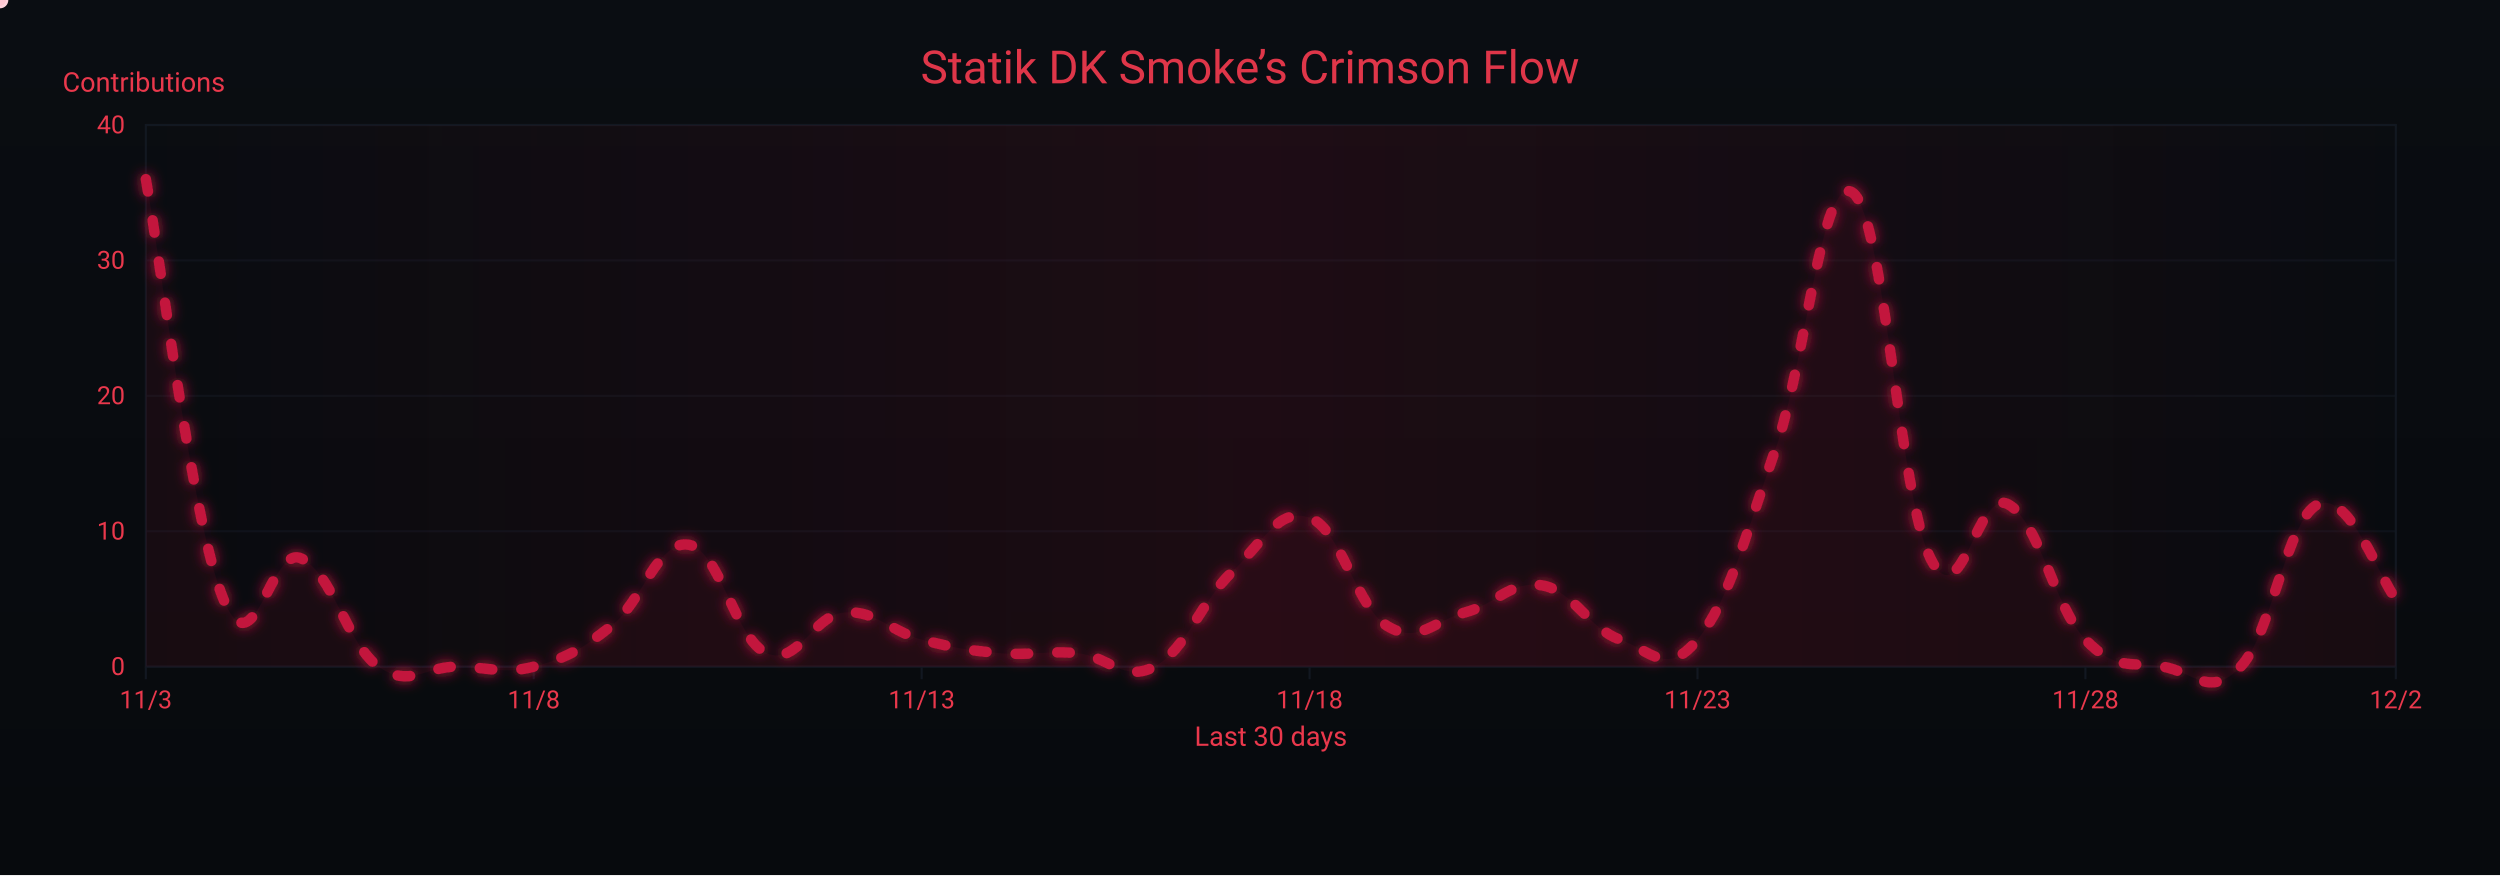
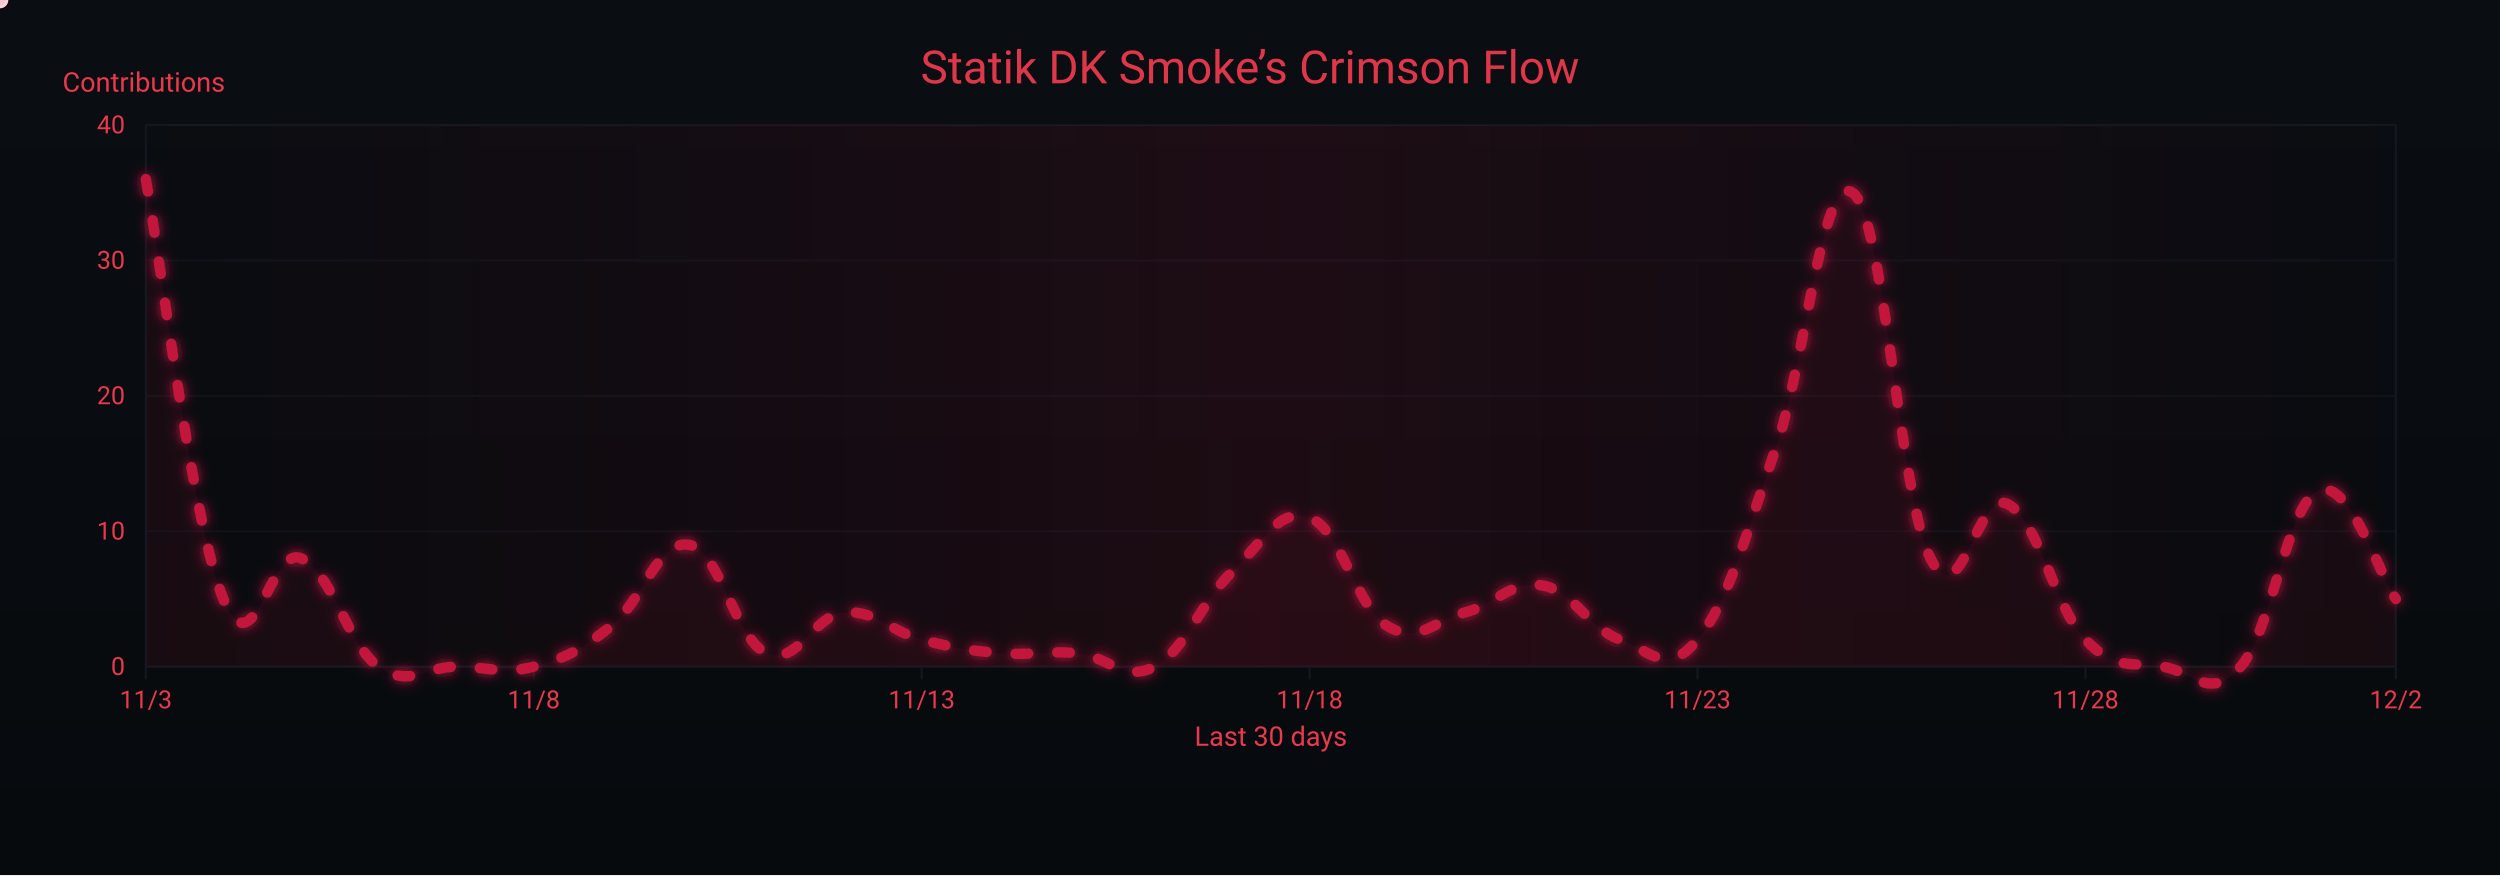
<svg xmlns="http://www.w3.org/2000/svg" width="1200" height="420" viewBox="0 0 1200 420" role="img" aria-label="Crimson Flow Graph">
  <defs>
    <linearGradient id="bgGrad" x1="0" y1="0" x2="0" y2="1">
      <stop offset="0%" stop-color="#0a0d12" />
      <stop offset="100%" stop-color="#070a0d" />
    </linearGradient>
    <filter id="glow">
      <feGaussianBlur stdDeviation="3" result="b1" />
      <feMerge>
        <feMergeNode in="b1" />
        <feMergeNode in="SourceGraphic" />
      </feMerge>
    </filter>
    <linearGradient id="sheen" x1="0" y1="0" x2="1" y2="0">
      <stop offset="0%" stop-color="#9b0e2a" stop-opacity="0" />
      <stop offset="50%" stop-color="#9b0e2a" stop-opacity=".14" />
      <stop offset="100%" stop-color="#9b0e2a" stop-opacity="0" />
      <animateTransform attributeName="gradientTransform" type="translate" from="-1 0" to="1 0" dur="9s" repeatCount="indefinite" />
    </linearGradient>
  </defs>
  <rect width="1200" height="420" fill="url(#bgGrad)" />
  <rect x="70" y="60" width="1080" height="260" fill="none" stroke="#121821" stroke-width="1" />
  <g font-family="ui-sans-serif,system-ui,-apple-system,Segoe UI,Roboto,Ubuntu,Arial" font-size="12">
    <path d="M70,320.0 H1150" stroke="#121821" stroke-width="1" opacity="0.6" />
    <text x="60" y="324.0" text-anchor="end" fill="#ea384c">0</text>
    <path d="M70,255.0 H1150" stroke="#121821" stroke-width="1" opacity="0.6" />
    <text x="60" y="259.0" text-anchor="end" fill="#ea384c">10</text>
    <path d="M70,190.0 H1150" stroke="#121821" stroke-width="1" opacity="0.6" />
    <text x="60" y="194.0" text-anchor="end" fill="#ea384c">20</text>
    <path d="M70,125.0 H1150" stroke="#121821" stroke-width="1" opacity="0.6" />
    <text x="60" y="129.0" text-anchor="end" fill="#ea384c">30</text>
    <path d="M70,60.0 H1150" stroke="#121821" stroke-width="1" opacity="0.6" />
    <text x="60" y="64.0" text-anchor="end" fill="#ea384c">40</text>
    <text x="30" y="44" fill="#ea384c" font-size="13">Contributions</text>
  </g>
  <g font-family="ui-sans-serif,system-ui,-apple-system,Segoe UI,Roboto,Ubuntu,Arial" font-size="12">
    <path d="M70.0,320 V326" stroke="#121821" stroke-width="1" />
    <text x="70.0" y="340" text-anchor="middle" fill="#ea384c">11/3</text>
    <path d="M256.2,320 V326" stroke="#121821" stroke-width="1" />
    <text x="256.2" y="340" text-anchor="middle" fill="#ea384c">11/8</text>
    <path d="M442.4,320 V326" stroke="#121821" stroke-width="1" />
    <text x="442.4" y="340" text-anchor="middle" fill="#ea384c">11/13</text>
    <path d="M628.6,320 V326" stroke="#121821" stroke-width="1" />
    <text x="628.6" y="340" text-anchor="middle" fill="#ea384c">11/18</text>
    <path d="M814.8,320 V326" stroke="#121821" stroke-width="1" />
    <text x="814.8" y="340" text-anchor="middle" fill="#ea384c">11/23</text>
    <path d="M1001.0,320 V326" stroke="#121821" stroke-width="1" />
    <text x="1001.0" y="340" text-anchor="middle" fill="#ea384c">11/28</text>
    <path d="M1150.0,320 V326" stroke="#121821" stroke-width="1" />
    <text x="1150.0" y="340" text-anchor="middle" fill="#ea384c">12/2</text>
    <text x="610" y="358" text-anchor="middle" fill="#ea384c" font-size="13">Last 30 days</text>
  </g>
  <rect x="70" y="60" width="1080" height="260" fill="url(#sheen)" />
  <text x="600" y="40" text-anchor="middle" font-family="ui-sans-serif,system-ui,-apple-system,Segoe UI,Roboto,Ubuntu,Arial" font-size="22" fill="#ea384c" opacity=".95">Statik DK Smoke’s Crimson Flow</text>
-   <path d="M70.0,86.0 C77.4,126.3 92.3,251.1 107.2,287.5 C122.1,323.9 129.6,261.5 144.5,268.0 C159.4,274.5 166.8,309.6 181.7,320.0 C196.6,330.4 204.1,320.0 219.0,320.0 C233.9,320.0 241.3,323.9 256.2,320.0 C271.1,316.1 278.6,312.2 293.4,300.5 C308.3,288.8 315.8,258.9 330.7,261.5 C345.6,264.1 353.0,307.0 367.9,313.5 C382.8,320.0 390.3,295.3 405.2,294.0 C420.1,292.7 427.5,303.1 442.4,307.0 C457.3,310.9 464.8,312.2 479.7,313.5 C494.6,314.8 502.0,312.2 516.9,313.5 C531.8,314.8 539.2,327.8 554.1,320.0 C569.0,312.2 576.5,288.8 591.4,274.5 C606.3,260.2 613.7,243.3 628.6,248.5 C643.5,253.7 651.0,291.4 665.9,300.5 C680.8,309.6 688.2,297.9 703.1,294.0 C718.0,290.1 725.4,278.4 740.3,281.0 C755.2,283.6 762.7,301.8 777.6,307.0 C792.5,312.2 799.9,325.2 814.8,307.0 C829.7,288.8 837.2,258.9 852.1,216.0 C867.0,173.1 874.4,82.1 889.3,92.5 C904.2,102.9 911.7,238.1 926.6,268.0 C941.4,297.9 948.9,234.2 963.8,242.0 C978.7,249.8 986.1,291.4 1001.0,307.0 C1015.9,322.6 1023.4,317.4 1038.3,320.0 C1053.2,322.6 1060.6,335.6 1075.5,320.0 C1090.4,304.4 1097.9,248.5 1112.8,242.0 C1127.7,235.5 1142.6,278.4 1150.0,287.5 L 1150,320 L 70,320 Z" fill="#7a0f26" opacity=".13">
+   <path d="M70.0,86.0 C77.4,126.3 92.3,251.1 107.2,287.5 C122.1,323.9 129.6,261.5 144.5,268.0 C159.4,274.5 166.8,309.6 181.7,320.0 C196.6,330.4 204.1,320.0 219.0,320.0 C233.9,320.0 241.3,323.9 256.2,320.0 C271.1,316.1 278.6,312.2 293.4,300.5 C308.3,288.8 315.8,258.9 330.7,261.5 C345.6,264.1 353.0,307.0 367.9,313.5 C382.8,320.0 390.3,295.3 405.2,294.0 C420.1,292.7 427.5,303.1 442.4,307.0 C457.3,310.9 464.8,312.2 479.7,313.5 C494.6,314.8 502.0,312.2 516.9,313.5 C531.8,314.8 539.2,327.8 554.1,320.0 C569.0,312.2 576.5,288.8 591.4,274.5 C606.3,260.2 613.7,243.3 628.6,248.5 C643.5,253.7 651.0,291.4 665.9,300.5 C680.8,309.6 688.2,297.9 703.1,294.0 C718.0,290.1 725.4,278.4 740.3,281.0 C755.2,283.6 762.7,301.8 777.6,307.0 C792.5,312.2 799.9,325.2 814.8,307.0 C829.7,288.8 837.2,258.9 852.1,216.0 C867.0,173.1 874.4,82.1 889.3,92.5 C904.2,102.9 911.7,238.1 926.6,268.0 C941.4,297.9 948.9,234.2 963.8,242.0 C978.7,249.8 986.1,291.4 1001.0,307.0 C1015.9,322.6 1023.4,317.4 1038.3,320.0 C1053.2,322.6 1060.6,336.9 1075.5,320.0 C1090.4,303.1 1097.9,242.0 1112.8,235.5 C1127.7,229.0 1142.6,277.1 1150.0,287.5 L 1150,320 L 70,320 Z" fill="#7a0f26" opacity=".13">
    <animate attributeName="opacity" values=".10;.17;.10" dur="6s" repeatCount="indefinite" />
  </path>
-   <path id="curve" d="M70.0,86.0 C77.4,126.3 92.3,251.1 107.2,287.5 C122.1,323.9 129.6,261.5 144.5,268.0 C159.4,274.5 166.8,309.6 181.7,320.0 C196.6,330.4 204.1,320.0 219.0,320.0 C233.9,320.0 241.3,323.9 256.2,320.0 C271.1,316.1 278.6,312.2 293.4,300.5 C308.3,288.8 315.8,258.9 330.7,261.5 C345.6,264.1 353.0,307.0 367.9,313.5 C382.8,320.0 390.3,295.3 405.2,294.0 C420.1,292.7 427.5,303.1 442.4,307.0 C457.3,310.9 464.8,312.2 479.7,313.5 C494.6,314.8 502.0,312.2 516.9,313.5 C531.8,314.8 539.2,327.8 554.1,320.0 C569.0,312.2 576.5,288.8 591.4,274.5 C606.3,260.2 613.7,243.3 628.6,248.5 C643.5,253.7 651.0,291.4 665.9,300.5 C680.8,309.6 688.2,297.9 703.1,294.0 C718.0,290.1 725.4,278.4 740.3,281.0 C755.2,283.6 762.7,301.8 777.6,307.0 C792.5,312.2 799.9,325.2 814.8,307.0 C829.7,288.8 837.2,258.9 852.1,216.0 C867.0,173.1 874.4,82.1 889.3,92.5 C904.2,102.9 911.7,238.1 926.6,268.0 C941.4,297.9 948.9,234.2 963.8,242.0 C978.7,249.8 986.1,291.4 1001.0,307.0 C1015.9,322.6 1023.4,317.4 1038.3,320.0 C1053.2,322.6 1060.6,335.6 1075.5,320.0 C1090.4,304.4 1097.9,248.5 1112.8,242.0 C1127.7,235.5 1142.6,278.4 1150.0,287.5" fill="none" stroke="#c3193d" stroke-width="5" stroke-linecap="round" stroke-linejoin="round" stroke-dasharray="6 14" filter="url(#glow)">
+   <path id="curve" d="M70.0,86.0 C77.4,126.3 92.3,251.1 107.2,287.5 C122.1,323.9 129.6,261.5 144.5,268.0 C159.4,274.5 166.8,309.6 181.7,320.0 C196.6,330.4 204.1,320.0 219.0,320.0 C233.9,320.0 241.3,323.9 256.2,320.0 C271.1,316.1 278.6,312.2 293.4,300.5 C308.3,288.8 315.8,258.9 330.7,261.5 C345.6,264.1 353.0,307.0 367.9,313.5 C382.8,320.0 390.3,295.3 405.2,294.0 C420.1,292.7 427.5,303.1 442.4,307.0 C457.3,310.9 464.8,312.2 479.7,313.5 C494.6,314.8 502.0,312.2 516.9,313.5 C531.8,314.8 539.2,327.8 554.1,320.0 C569.0,312.2 576.5,288.8 591.4,274.5 C606.3,260.2 613.7,243.3 628.6,248.5 C643.5,253.7 651.0,291.4 665.9,300.5 C680.8,309.6 688.2,297.9 703.1,294.0 C718.0,290.1 725.4,278.4 740.3,281.0 C755.2,283.6 762.7,301.8 777.6,307.0 C792.5,312.2 799.9,325.2 814.8,307.0 C829.7,288.8 837.2,258.9 852.1,216.0 C867.0,173.1 874.4,82.1 889.3,92.5 C904.2,102.9 911.7,238.1 926.6,268.0 C941.4,297.9 948.9,234.2 963.8,242.0 C978.7,249.8 986.1,291.4 1001.0,307.0 C1015.9,322.6 1023.4,317.4 1038.3,320.0 C1053.2,322.6 1060.6,336.9 1075.5,320.0 C1090.4,303.1 1097.9,242.0 1112.8,235.5 C1127.7,229.0 1142.6,277.1 1150.0,287.5" fill="none" stroke="#c3193d" stroke-width="5" stroke-linecap="round" stroke-linejoin="round" stroke-dasharray="6 14" filter="url(#glow)">
    <animate attributeName="stroke-dashoffset" values="0;-220" dur="4.8s" repeatCount="indefinite" />
  </path>
  <g fill="#ffd1db">
    <circle r="4">
      <animateMotion dur="7s" rotate="auto" repeatCount="indefinite">
        <mpath href="#curve" />
      </animateMotion>
      <animate attributeName="opacity" values="1;.3;1" dur="2.2s" repeatCount="indefinite" />
    </circle>
    <circle r="3" fill="#ffffff">
      <animateMotion dur="8.2s" begin="1s" rotate="auto" repeatCount="indefinite">
        <mpath href="#curve" />
      </animateMotion>
      <animate attributeName="opacity" values=".7;.2;.7" dur="2.4s" repeatCount="indefinite" />
    </circle>
    <circle r="3" fill="#ffc7d3">
      <animateMotion dur="6s" begin="2s" rotate="auto" repeatCount="indefinite">
        <mpath href="#curve" />
      </animateMotion>
      <animate attributeName="opacity" values=".8;.3;.8" dur="2s" repeatCount="indefinite" />
    </circle>
  </g>
</svg>
